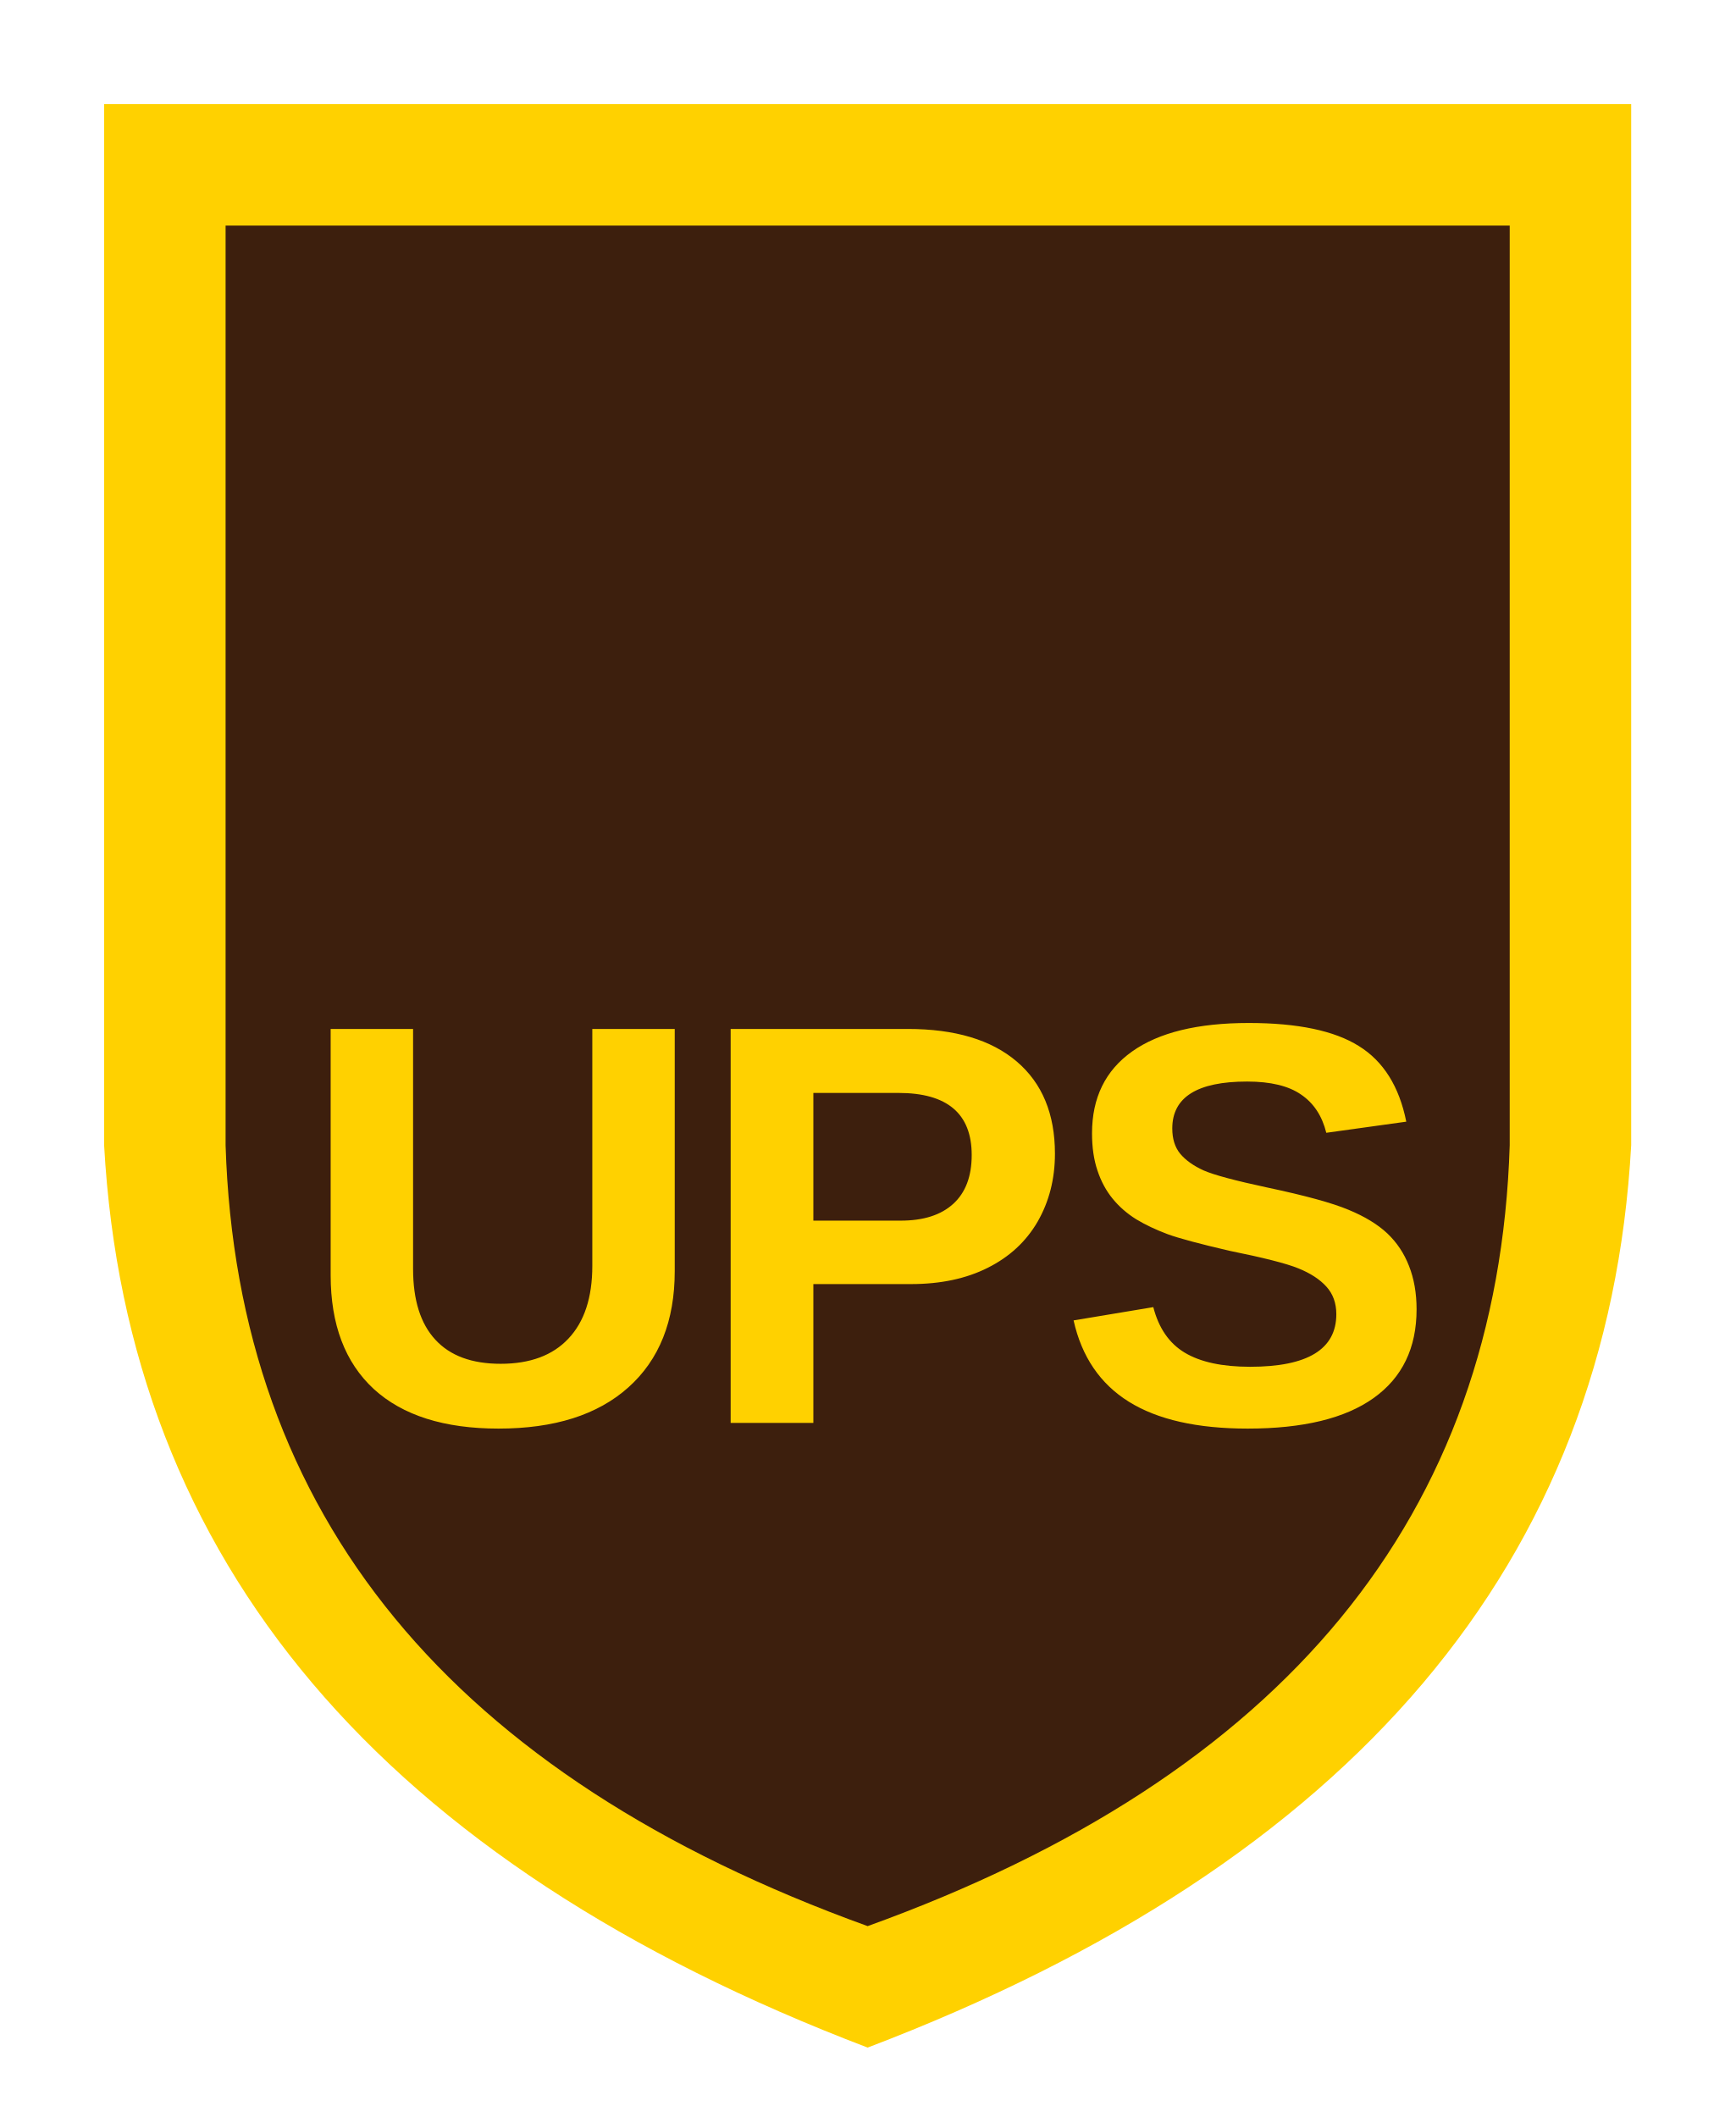
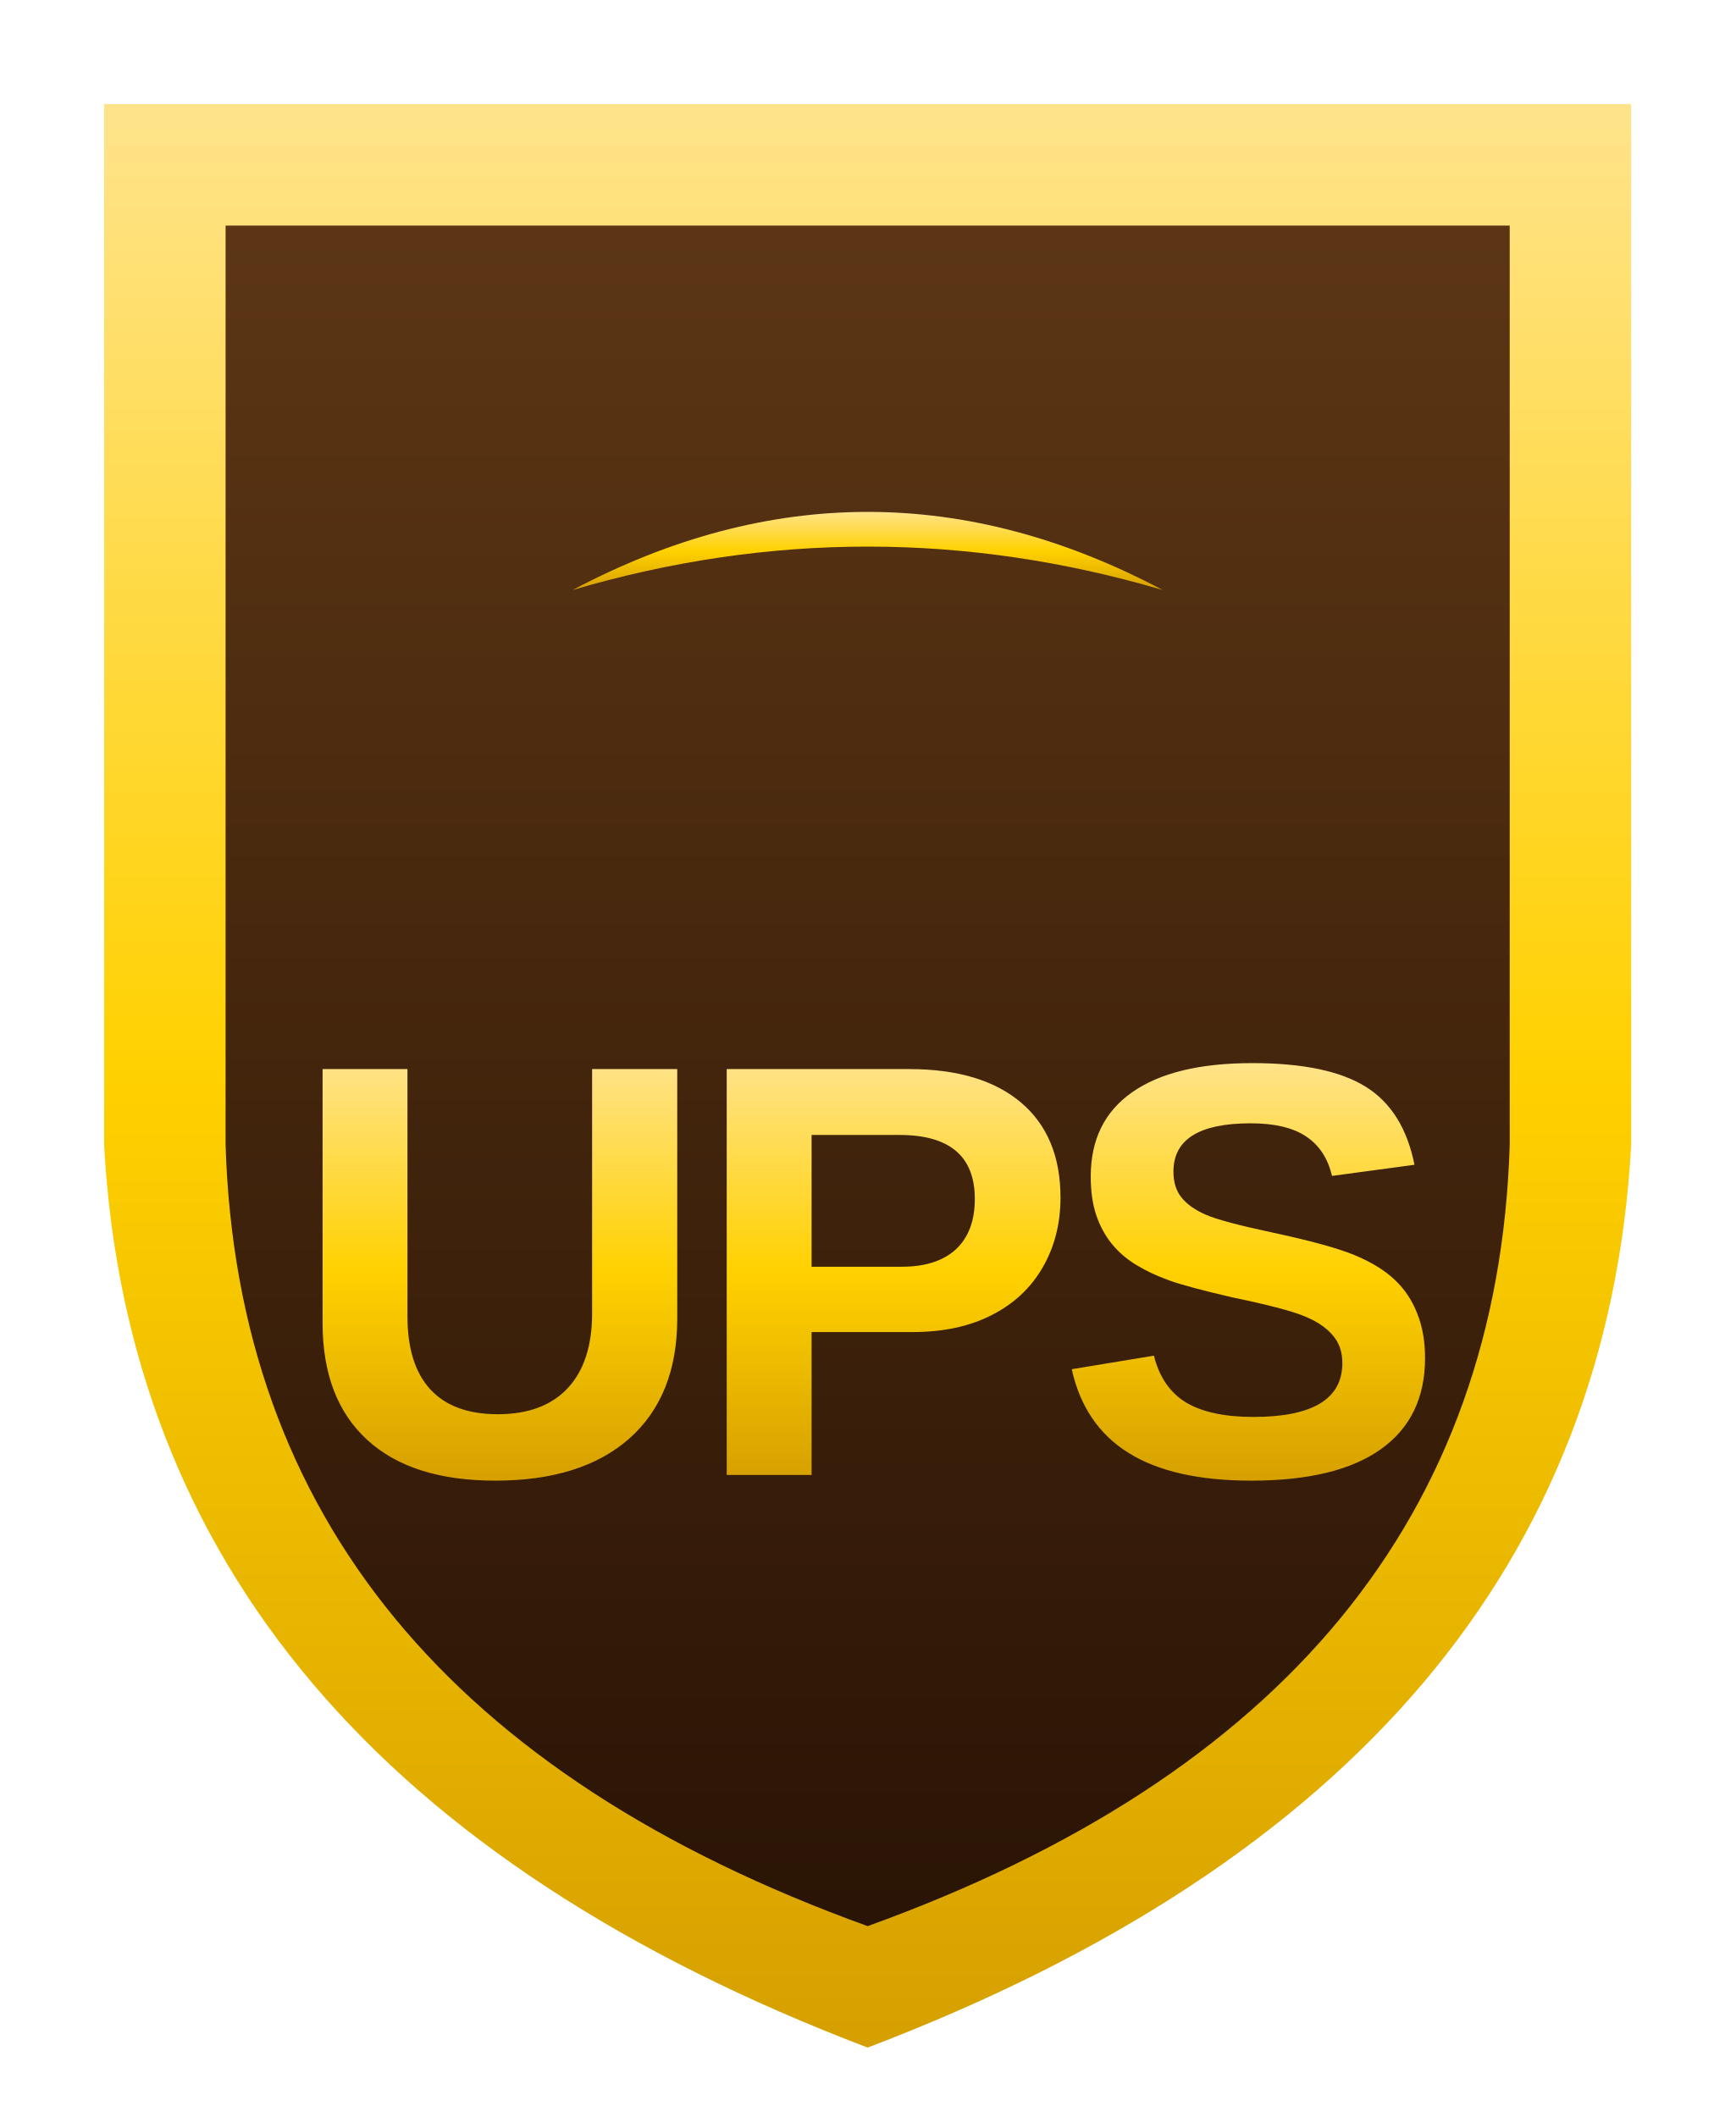
<svg xmlns="http://www.w3.org/2000/svg" viewBox="0 0 100 122" role="img" aria-label="UPS">
-   <path d="M6 6 L94 6 L94 66 Q92 102 50 118 Q8 102 6 66 Z" fill="#ffd100" />
-   <path d="M13 13 L87 13 L87 66 Q86 98 50 111 Q14 98 13 66 Z" fill="#3d1f0d" />
-   <text x="50" y="82" font-family="'Arial Black', Arial, sans-serif" font-weight="900" font-size="33" fill="#ffd100" text-anchor="middle" letter-spacing="-1">UPS</text>
+   <defs>
+     <linearGradient id="upsGold" x1="0" y1="0" x2="0" y2="1">
+       <stop offset="0" stop-color="#ffe389" />
+       <stop offset=".5" stop-color="#ffd100" />
+       <stop offset="1" stop-color="#d6a000" />
+     </linearGradient>
+     <linearGradient id="upsBrown" x1="0" y1="0" x2="0" y2="1">
+       <stop offset="0" stop-color="#5c3614" />
+       <stop offset="1" stop-color="#2a1405" />
+     </linearGradient>
+   </defs>
+   <path d="M6 6 H94 V66 Q92 102 50 118 Q8 102 6 66 Z" fill="url(#upsGold)" />
+   <path d="M13 13 H87 V66 Q86 98 50 111 Q14 98 13 66 Z" fill="url(#upsBrown)" />
+   <path d="M33 34 Q50 25 67 34 Q50 29 33 34 Z" fill="url(#upsGold)" />
+   <text x="50" y="85" font-family="'Arial Black', Arial, sans-serif" font-weight="900" font-size="34" fill="url(#upsGold)" text-anchor="middle" letter-spacing="-1.5">UPS</text>
</svg>
